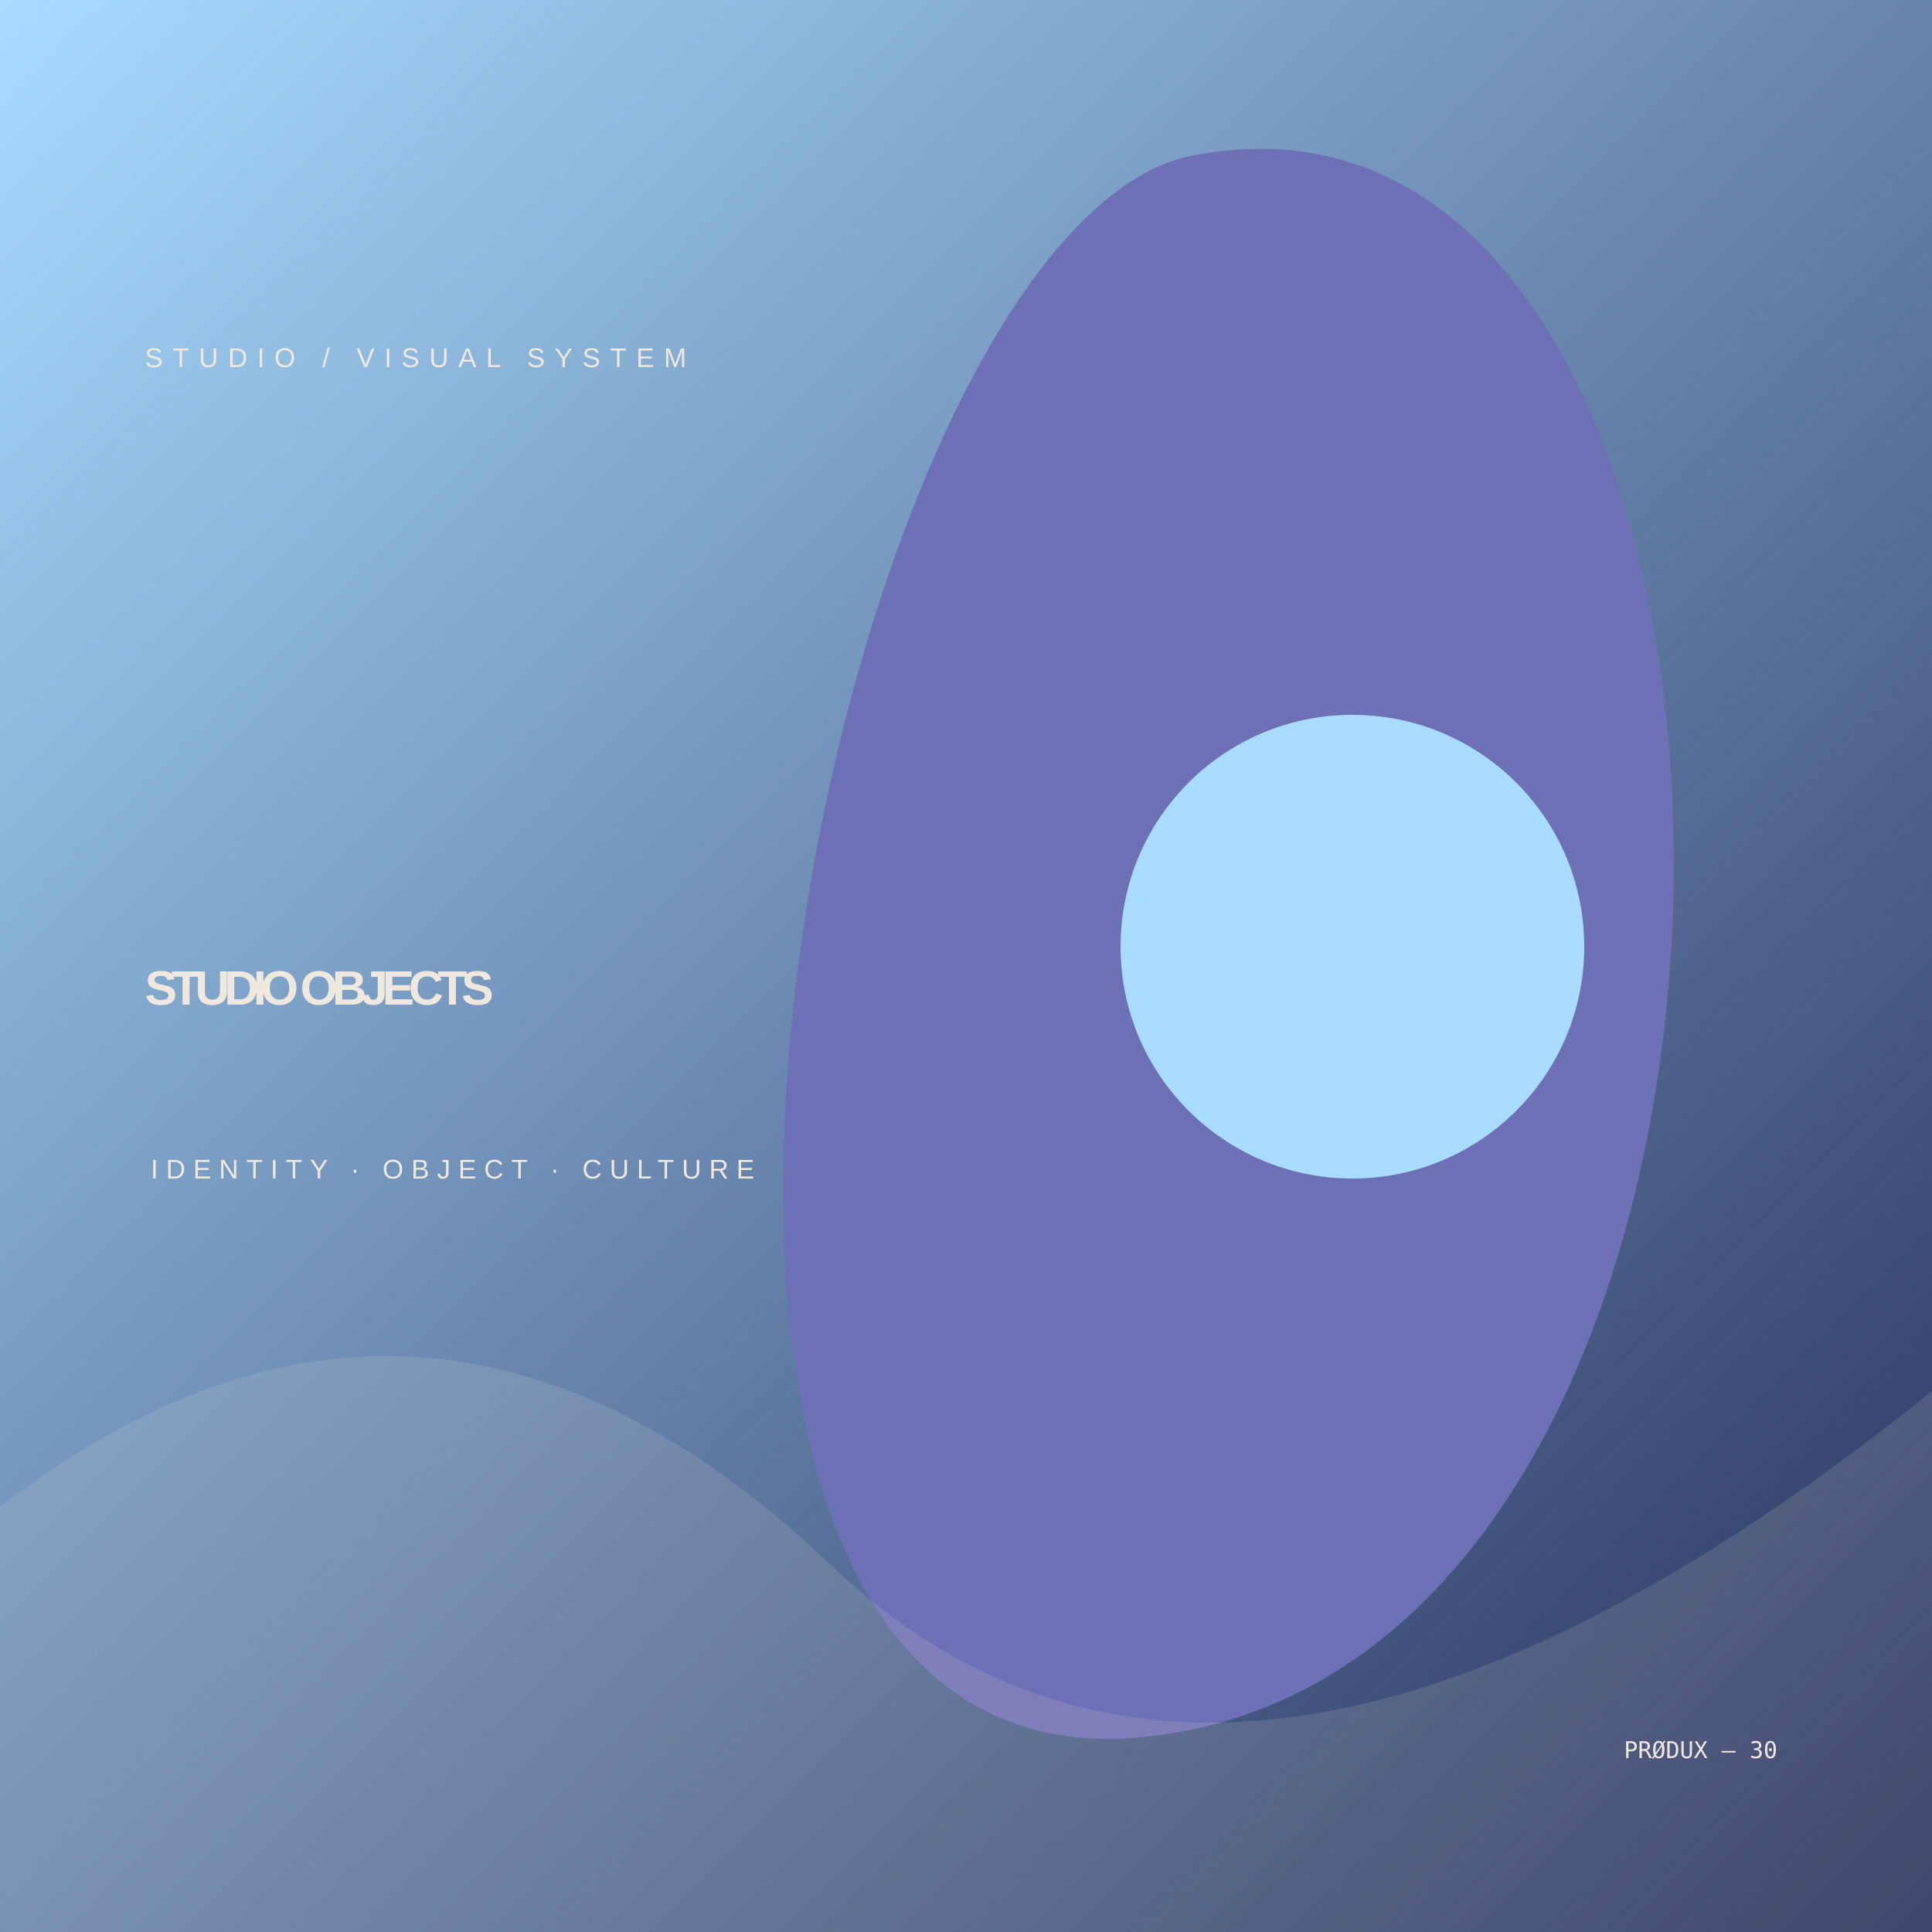
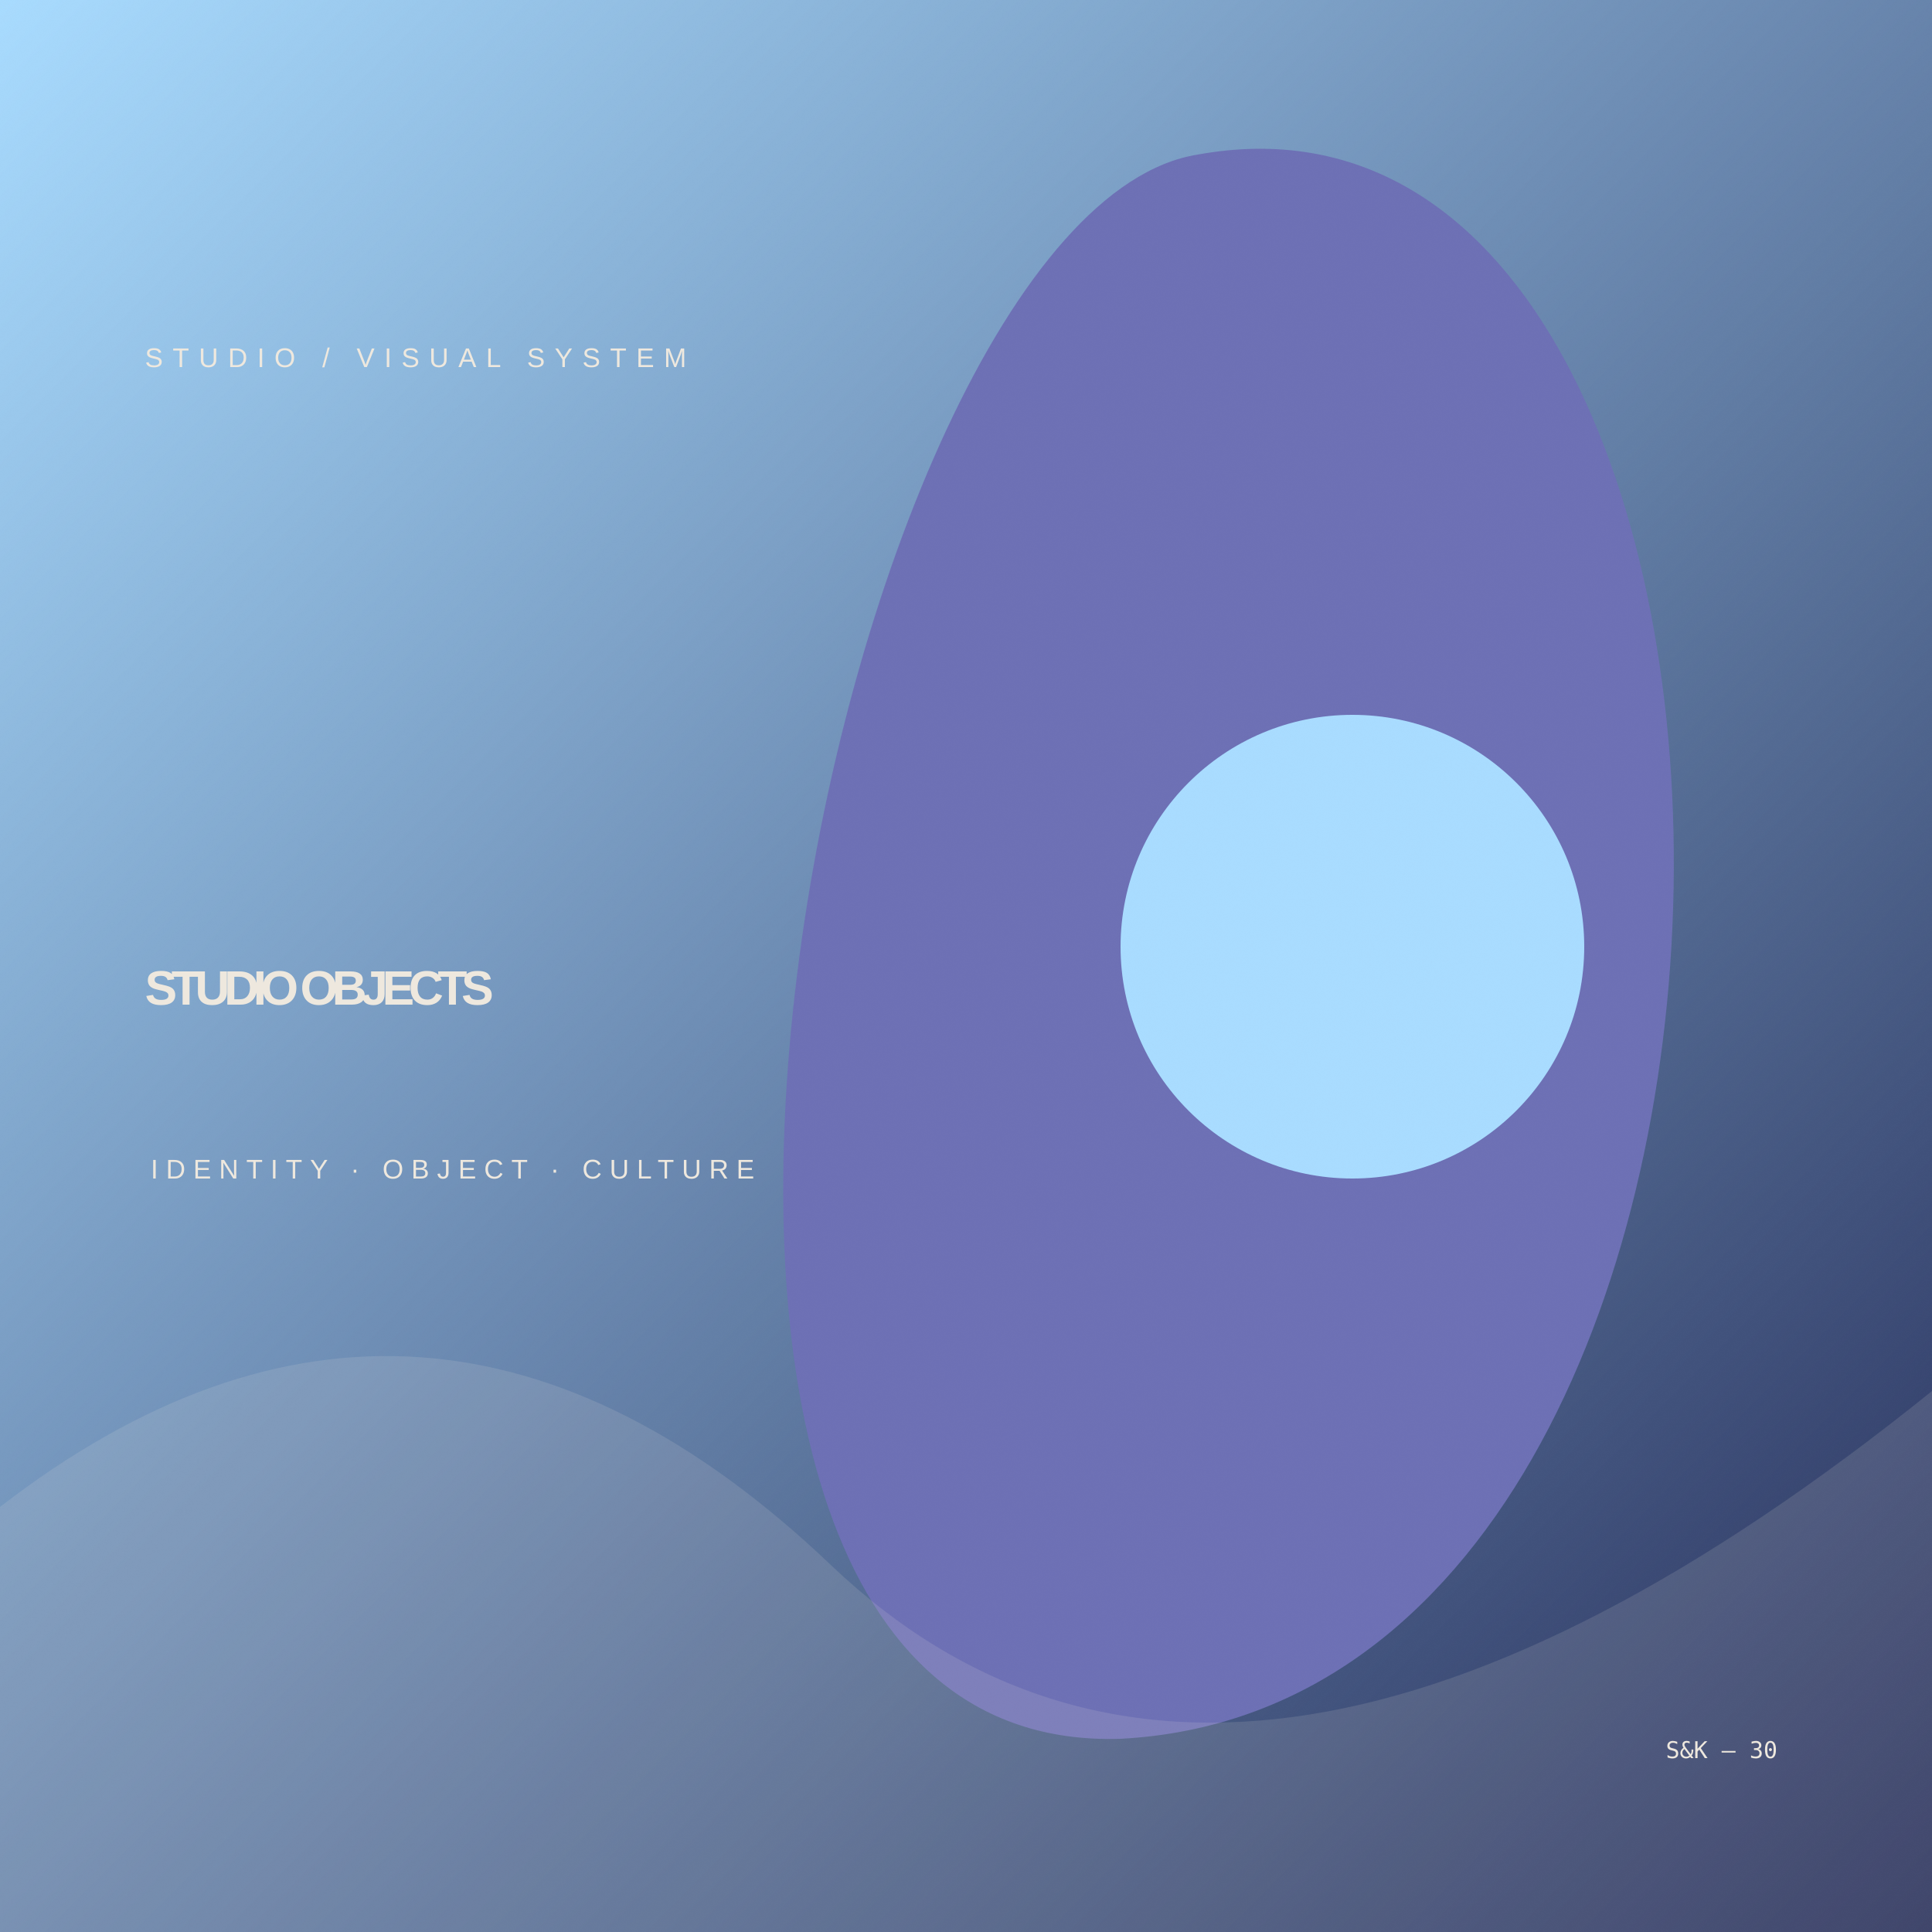
<svg xmlns="http://www.w3.org/2000/svg" width="1000" height="1000" viewBox="0 0 1000 1000">
  <defs>
    <linearGradient id="g" x1="0" y1="0" x2="1" y2="1">
      <stop stop-color="#a9dcff" />
      <stop offset="1" stop-color="#252d59" />
    </linearGradient>
    <filter id="noise">
      <feTurbulence baseFrequency=".7" numOctaves="2" stitchTiles="stitch" />
      <feColorMatrix values=".4 0 0 0 .2 .4 0 0 0 .2 .4 0 0 0 .2 0 0 0 .12 0" />
    </filter>
  </defs>
  <rect width="100%" height="100%" fill="url(#g)" />
  <path d="M620 80C950 20 960 880 580 900C270 910 430 110 620 80Z" fill="#6d70b5" />
  <circle cx="700" cy="490" r="120" fill="#a9dcff" />
  <path d="M0 780Q220 610 430 810T1000 720V1000H0Z" fill="#eee8de" opacity=".13" />
  <rect width="100%" height="100%" filter="url(#noise)" opacity=".14" />
  <text x="75" y="190" fill="#eee8de" font-family="Arial,sans-serif" font-size="14" letter-spacing="5">STUDIO / VISUAL SYSTEM</text>
  <text x="75" y="520" fill="#eee8de" font-family="Arial,sans-serif" font-size="25" font-weight="600" letter-spacing="-3">STUDIO OBJECTS</text>
  <text x="78" y="610" fill="#eee8de" font-family="Arial,sans-serif" font-size="14" letter-spacing="4">IDENTITY · OBJECT · CULTURE</text>
-   <text x="920" y="910" text-anchor="end" fill="#eee8de" font-family="monospace" font-size="12">PRØDUX — 30</text>
+   <text x="920" y="910" text-anchor="end" fill="#eee8de" font-family="monospace" font-size="12">S&amp;K — 30</text>
</svg>
